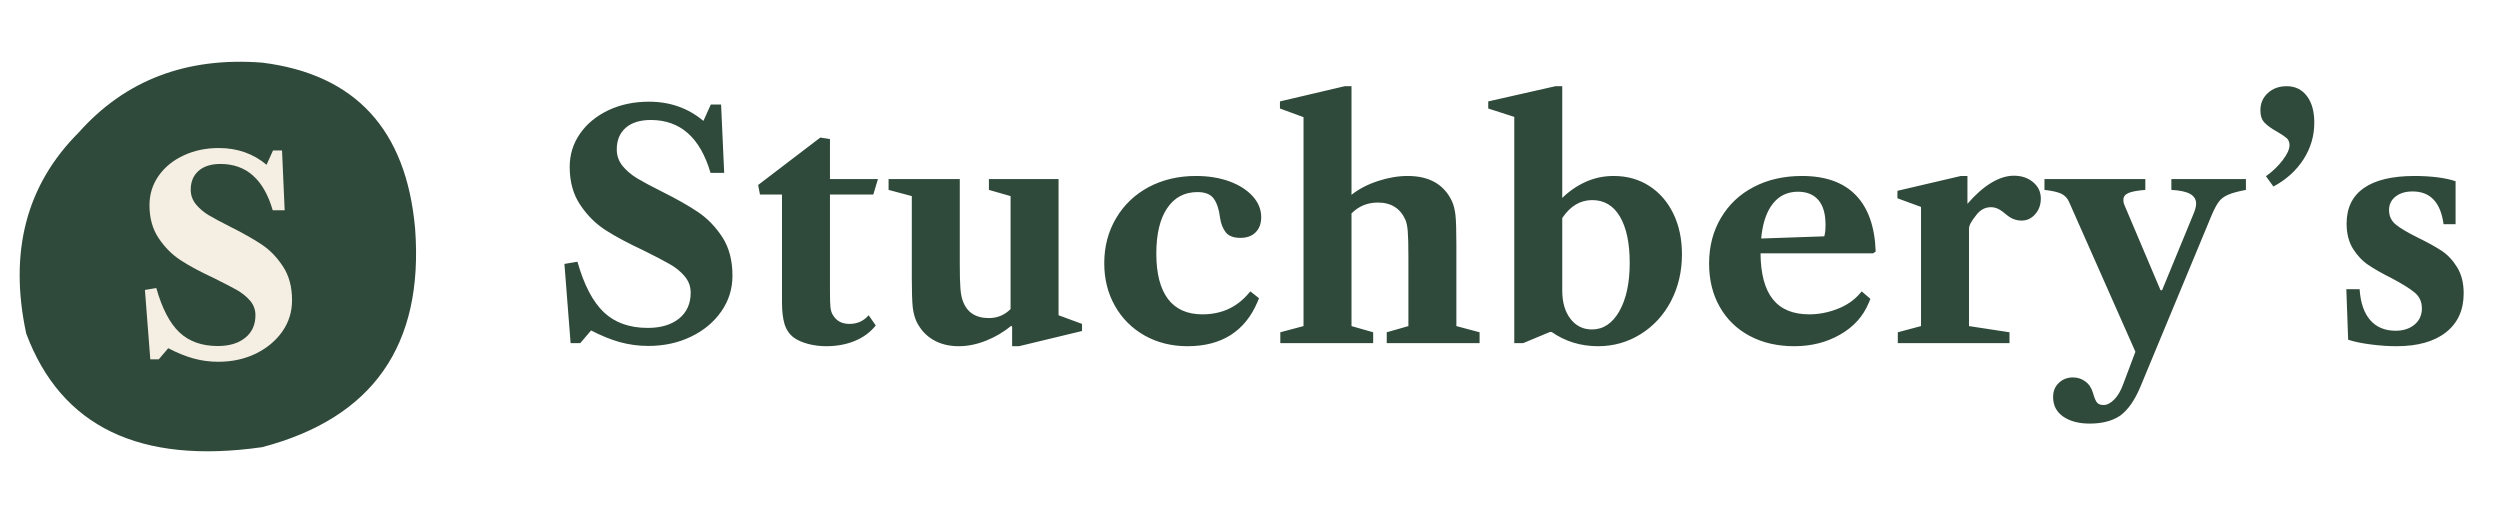
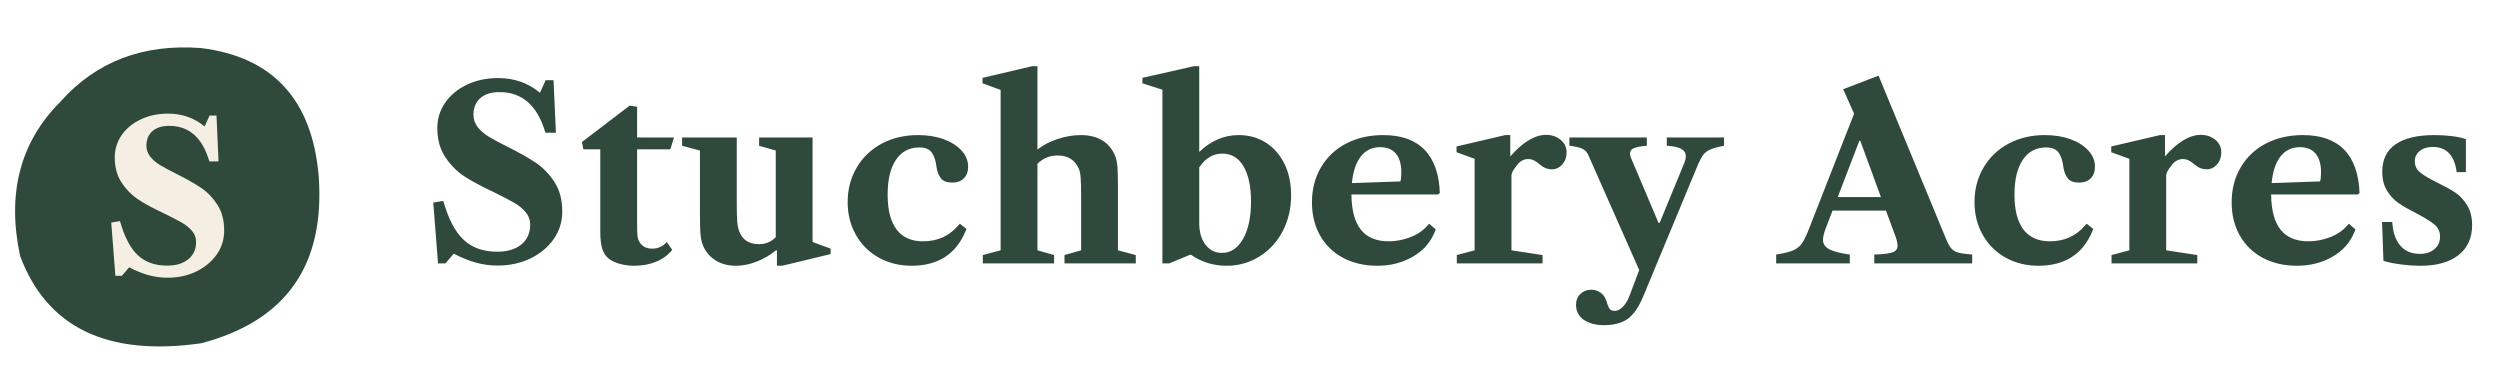
- <svg xmlns="http://www.w3.org/2000/svg" viewBox="0 0 274.62 56" role="img" aria-label="Stuchbery’s">
+ <svg xmlns="http://www.w3.org/2000/svg" viewBox="0 0 357.75 56" role="img" aria-label="Stuchbery Acres">
  <g transform="translate(0 4)">
    <path d="M8.64 10.56 Q16.32 1.92 28.8 2.88 Q44.16 4.8 45.6 21.12 Q47.04 40.32 28.8 45.12 Q8.64 48 2.88 32.64 Q0 19.2 8.64 10.56 Z" fill="#2F4A3A" />
    <path transform="translate(14.34 35.47)" d="M9.70-23.21Q12.74-23.21 14.94-21.37L15.65-22.94L16.64-22.94L16.93-16.37L15.62-16.37Q14.14-21.46 9.88-21.46Q8.33-21.46 7.47-20.70Q6.61-19.94 6.61-18.63Q6.61-17.74 7.17-17.04Q7.74-16.34 8.59-15.83Q9.43-15.33 10.92-14.58Q13.06-13.51 14.42-12.60Q15.77-11.70 16.75-10.19Q17.74-8.69 17.74-6.49Q17.74-4.58 16.67-3.05Q15.59-1.52 13.75-0.62Q11.90 0.27 9.64 0.27Q8.24 0.27 6.93-0.09Q5.62-0.45 4.14-1.22L3.10 0L2.17 0L1.58-7.62L2.83-7.83Q3.78-4.46 5.37-2.96Q6.96-1.46 9.58-1.46Q11.49-1.46 12.60-2.37Q13.72-3.27 13.72-4.85Q13.72-5.74 13.14-6.43Q12.56-7.11 11.67-7.62Q10.77-8.12 9.20-8.90Q6.96-9.94 5.54-10.86Q4.11-11.78 3.10-13.29Q2.08-14.79 2.08-16.93Q2.08-18.72 3.08-20.15Q4.08-21.58 5.82-22.39Q7.56-23.21 9.70-23.21" fill="#F5EFE3" />
  </g>
-   <path transform="translate(60.2 37.69)" d="M11.08-26.52Q14.55-26.52 17.07-24.41L17.88-26.21L19.01-26.21L19.35-18.70L17.85-18.70Q16.15-24.51 11.29-24.51Q9.52-24.51 8.53-23.65Q7.55-22.78 7.55-21.28Q7.55-20.26 8.19-19.46Q8.84-18.67 9.81-18.09Q10.78-17.51 12.48-16.66Q14.93-15.44 16.47-14.40Q18.02-13.36 19.14-11.65Q20.26-9.93 20.26-7.41Q20.26-5.24 19.04-3.49Q17.82-1.73 15.71-0.71Q13.60 0.31 11.02 0.31Q9.42 0.31 7.92-0.10Q6.43-0.51 4.73-1.39L3.54 0L2.48 0L1.80-8.70L3.23-8.94Q4.32-5.10 6.14-3.38Q7.96-1.67 10.95-1.67Q13.12-1.67 14.40-2.70Q15.67-3.74 15.67-5.54Q15.67-6.56 15.01-7.34Q14.35-8.13 13.33-8.70Q12.31-9.28 10.51-10.17Q7.96-11.36 6.32-12.41Q4.69-13.46 3.54-15.18Q2.38-16.90 2.38-19.35Q2.38-21.39 3.52-23.02Q4.66-24.65 6.65-25.59Q8.64-26.52 11.08-26.52M30.56 0.34Q29.54 0.34 28.57 0.09Q27.60-0.17 26.99-0.61Q26.27-1.16 25.98-2.09Q25.70-3.03 25.70-4.49L25.70-16.32L23.28-16.32L23.08-17.37L29.91-22.58L30.97-22.41L30.97-18.02L36.24-18.02L35.73-16.32L30.97-16.32L30.97-5.64Q30.97-4.39 31.03-3.88Q31.10-3.37 31.31-3.06Q31.88-2.11 33.11-2.11Q34.40-2.11 35.22-3.06L36-1.94Q35.11-0.82 33.70-0.24Q32.29 0.34 30.56 0.34M56.08-3.06L58.66-2.11L58.66-1.33L51.73 0.34L50.98 0.34L50.98-1.80L50.88-1.90Q49.65-0.88 48.12-0.27Q46.59 0.34 45.13 0.34Q43.50 0.34 42.31-0.36Q41.12-1.05 40.47-2.38Q40.17-3.03 40.06-3.96Q39.96-4.90 39.96-7.21L39.96-16.15L37.41-16.83L37.41-18.02L45.23-18.02L45.23-8.70Q45.23-6.87 45.30-6Q45.37-5.13 45.57-4.62Q46.25-2.75 48.43-2.75Q49.82-2.75 50.81-3.74L50.81-16.15L48.43-16.83L48.43-18.02L56.08-18.02M70.25 0.34Q67.63 0.34 65.54-0.83Q63.45-2.01 62.28-4.08Q61.10-6.15 61.10-8.77Q61.10-11.53 62.40-13.72Q63.69-15.91 65.98-17.14Q68.28-18.36 71.17-18.36Q73.21-18.36 74.84-17.77Q76.47-17.17 77.41-16.13Q78.34-15.10 78.34-13.84Q78.34-12.78 77.73-12.17Q77.12-11.56 76.06-11.56Q74.91-11.56 74.43-12.19Q73.96-12.82 73.82-13.77Q73.65-15.16 73.12-15.88Q72.60-16.59 71.34-16.59Q69.20-16.59 68.01-14.82Q66.82-13.06 66.82-9.83Q66.82-6.56 68.09-4.86Q69.37-3.16 71.88-3.16Q74.98-3.16 76.91-5.41L77.15-5.68L78.10-4.93L77.93-4.52Q76.91-2.11 74.98-0.88Q73.04 0.34 70.25 0.34M99.78-1.87L102.33-1.19L102.33 0L92.13 0L92.13-1.19L94.51-1.87L94.51-9.49Q94.51-11.42 94.44-12.26Q94.38-13.09 94.17-13.57Q93.32-15.44 91.15-15.44Q89.45-15.44 88.26-14.25L88.26-1.87L90.64-1.19L90.64 0L80.44 0L80.44-1.19L82.99-1.87L82.99-24.82L80.40-25.77L80.40-26.55L87.51-28.22L88.26-28.22L88.26-16.29Q89.45-17.24 91.15-17.80Q92.85-18.36 94.44-18.36Q97.95-18.36 99.27-15.64Q99.58-14.99 99.68-14.06Q99.78-13.12 99.78-10.81M115.35 0.34Q112.49 0.34 110.25-1.22L110.05-1.22L107.12 0L106.14 0L106.14-24.85L103.28-25.77L103.28-26.55L110.66-28.22L111.41-28.22L111.41-15.95Q112.60-17.10 114.02-17.73Q115.45-18.36 117.05-18.36Q119.26-18.36 120.96-17.27Q122.66-16.18 123.61-14.23Q124.56-12.27 124.56-9.76Q124.56-6.94 123.36-4.62Q122.15-2.31 120.03-0.99Q117.90 0.34 115.35 0.34M114.67-1.50Q116.54-1.50 117.68-3.50Q118.82-5.51 118.82-8.81Q118.82-12.07 117.75-13.89Q116.68-15.71 114.70-15.71Q112.73-15.71 111.41-13.74L111.41-5.78Q111.41-3.84 112.31-2.67Q113.21-1.50 114.67-1.50M145.84-10.06L145.56-9.86L133.19-9.86Q133.22-6.46 134.55-4.81Q135.87-3.16 138.53-3.16Q140.09-3.16 141.60-3.74Q143.12-4.32 144.07-5.41L144.31-5.68L145.26-4.86L145.09-4.45Q144.17-2.21 141.94-0.94Q139.72 0.34 136.89 0.34Q134.11 0.34 131.98-0.80Q129.86-1.94 128.70-4Q127.54-6.05 127.54-8.74Q127.54-11.56 128.84-13.75Q130.13-15.95 132.44-17.15Q134.75-18.36 137.74-18.36Q141.62-18.36 143.66-16.25Q145.70-14.14 145.84-10.06M140.19-11.73Q140.33-12.14 140.33-13.02Q140.33-14.79 139.55-15.71Q138.76-16.63 137.30-16.63Q135.57-16.63 134.53-15.30Q133.49-13.97 133.26-11.49M161.02-18.39Q162.28-18.39 163.13-17.68Q163.98-16.97 163.98-15.88Q163.98-14.86 163.36-14.16Q162.75-13.46 161.87-13.46Q160.95-13.46 160.20-14.11Q159.69-14.55 159.30-14.74Q158.91-14.93 158.50-14.93Q157.55-14.93 156.90-14.08Q156.39-13.43 156.28-13.19Q156.16-12.95 156.12-12.80Q156.09-12.65 156.09-12.58L156.09-1.87L160.54-1.19L160.54 0L148.27 0L148.27-1.19L150.82-1.87L150.82-14.96L148.23-15.91L148.23-16.73L155.20-18.36L155.92-18.36L155.92-15.30Q157.21-16.80 158.52-17.60Q159.83-18.39 161.02-18.39M177.30-5.81L180.73-14.14Q181.04-14.86 181.04-15.33Q181.04-16.01 180.38-16.39Q179.71-16.76 178.32-16.83L178.32-18.02L186.51-18.02L186.51-16.83Q185.22-16.59 184.56-16.30Q183.89-16.01 183.54-15.54Q183.18-15.06 182.77-14.11L174.92 4.79Q174 7 172.71 7.96Q171.42 8.84 169.34 8.84Q167.57 8.84 166.45 8.08Q165.33 7.31 165.33 5.92Q165.33 4.96 165.96 4.37Q166.59 3.77 167.51 3.77Q168.29 3.77 168.88 4.22Q169.48 4.66 169.72 5.51Q169.95 6.32 170.18 6.56Q170.40 6.80 170.87 6.80Q171.45 6.80 172.05 6.19Q172.64 5.58 173.01 4.56L174.37 0.95L167.10-15.47Q166.83-16.12 166.23-16.41Q165.64-16.69 164.38-16.83L164.38-18.02L175.46-18.02L175.46-16.83Q174.17-16.73 173.61-16.49Q173.05-16.25 173.05-15.74Q173.05-15.40 173.18-15.13L177.13-5.81M188.71-18.33Q189.83-19.14 190.56-20.11Q191.30-21.08 191.30-21.76Q191.30-22.24 190.97-22.53Q190.65-22.81 189.94-23.22Q189.02-23.73 188.56-24.21Q188.10-24.68 188.10-25.57Q188.10-26.72 188.92-27.47Q189.73-28.22 190.99-28.22Q192.38-28.22 193.20-27.15Q194.02-26.08 194.02-24.21Q194.02-22.03 192.83-20.18Q191.64-18.33 189.53-17.20M205.05-18.36Q206.35-18.36 207.57-18.21Q208.79-18.05 209.54-17.78L209.54-13.06L208.22-13.06Q207.74-16.66 204.82-16.66Q203.66-16.66 202.95-16.10Q202.23-15.54 202.23-14.62Q202.23-13.63 202.98-13.02Q203.73-12.41 205.39-11.59Q206.99-10.81 208-10.15Q209-9.49 209.71-8.33Q210.43-7.17 210.43-5.47Q210.43-2.72 208.49-1.19Q206.55 0.34 203.05 0.34Q201.72 0.34 200.26 0.15Q198.80-0.03 197.74-0.37L197.54-5.92L199-5.92Q199.14-3.71 200.16-2.53Q201.18-1.36 202.95-1.36Q204.24-1.36 205.04-2.04Q205.84-2.72 205.84-3.81Q205.84-4.90 205.04-5.56Q204.24-6.22 202.50-7.14Q200.94-7.92 199.95-8.59Q198.97-9.25 198.27-10.37Q197.57-11.49 197.57-13.12Q197.57-15.71 199.46-17.03Q201.35-18.36 205.05-18.36" fill="#2F4A3A" />
+   <path transform="translate(60.2 37.69)" d="M11.08-26.52Q14.55-26.52 17.07-24.41L17.88-26.21L19.01-26.21L19.35-18.70L17.85-18.70Q16.15-24.51 11.29-24.51Q9.52-24.51 8.53-23.65Q7.55-22.78 7.55-21.28Q7.55-20.26 8.19-19.46Q8.84-18.67 9.81-18.09Q10.78-17.51 12.48-16.66Q14.93-15.44 16.47-14.40Q18.02-13.36 19.14-11.65Q20.26-9.93 20.26-7.41Q20.26-5.24 19.04-3.49Q17.82-1.73 15.71-0.71Q13.60 0.31 11.02 0.31Q9.42 0.31 7.92-0.10Q6.43-0.51 4.73-1.39L3.54 0L2.48 0L1.80-8.70L3.23-8.94Q4.32-5.10 6.14-3.38Q7.96-1.67 10.95-1.67Q13.12-1.67 14.40-2.70Q15.67-3.74 15.67-5.54Q15.67-6.56 15.01-7.34Q14.35-8.13 13.33-8.70Q12.31-9.28 10.51-10.17Q7.96-11.36 6.32-12.41Q4.69-13.46 3.54-15.18Q2.38-16.90 2.38-19.35Q2.38-21.39 3.52-23.02Q4.66-24.65 6.65-25.59Q8.64-26.52 11.08-26.52M30.56 0.34Q29.54 0.34 28.57 0.09Q27.60-0.17 26.99-0.61Q26.27-1.16 25.98-2.09Q25.70-3.03 25.70-4.49L25.70-16.32L23.28-16.32L23.08-17.37L29.91-22.58L30.97-22.41L30.97-18.02L36.24-18.02L35.73-16.32L30.97-16.32L30.97-5.64Q30.97-4.39 31.03-3.88Q31.10-3.37 31.31-3.06Q31.88-2.11 33.11-2.11Q34.40-2.11 35.22-3.06L36-1.94Q35.11-0.82 33.70-0.24Q32.29 0.34 30.56 0.34M56.08-3.06L58.66-2.11L58.66-1.33L51.73 0.34L50.98 0.34L50.98-1.80L50.88-1.90Q49.65-0.88 48.12-0.27Q46.59 0.34 45.13 0.34Q43.50 0.34 42.31-0.36Q41.12-1.05 40.47-2.38Q40.17-3.03 40.06-3.96Q39.96-4.90 39.96-7.21L39.96-16.15L37.41-16.83L37.41-18.02L45.23-18.02L45.23-8.70Q45.23-6.87 45.30-6Q45.37-5.13 45.57-4.62Q46.25-2.75 48.43-2.75Q49.82-2.75 50.81-3.74L50.81-16.15L48.43-16.83L48.43-18.02L56.08-18.02M70.25 0.34Q67.63 0.34 65.54-0.83Q63.45-2.01 62.28-4.08Q61.10-6.15 61.10-8.77Q61.10-11.53 62.40-13.72Q63.69-15.91 65.98-17.14Q68.28-18.36 71.17-18.36Q73.21-18.36 74.84-17.77Q76.47-17.17 77.41-16.13Q78.34-15.10 78.34-13.84Q78.34-12.78 77.73-12.17Q77.12-11.56 76.06-11.56Q74.91-11.56 74.43-12.19Q73.96-12.82 73.82-13.77Q73.65-15.16 73.12-15.88Q72.60-16.59 71.34-16.59Q69.20-16.59 68.01-14.82Q66.82-13.06 66.82-9.83Q66.82-6.56 68.09-4.86Q69.37-3.16 71.88-3.16Q74.98-3.16 76.91-5.41L77.15-5.68L78.10-4.93L77.93-4.52Q76.91-2.11 74.98-0.88Q73.04 0.34 70.25 0.34M99.78-1.87L102.33-1.19L102.33 0L92.13 0L92.13-1.19L94.51-1.87L94.51-9.49Q94.51-11.42 94.44-12.26Q94.38-13.09 94.17-13.57Q93.32-15.44 91.15-15.44Q89.45-15.44 88.26-14.25L88.26-1.87L90.64-1.19L90.64 0L80.44 0L80.44-1.19L82.99-1.87L82.99-24.82L80.40-25.77L80.40-26.55L87.51-28.22L88.26-28.22L88.26-16.29Q89.45-17.24 91.15-17.80Q92.85-18.36 94.44-18.36Q97.95-18.36 99.27-15.64Q99.58-14.99 99.68-14.06Q99.78-13.12 99.78-10.81M115.35 0.34Q112.49 0.34 110.25-1.22L110.05-1.22L107.12 0L106.14 0L106.14-24.85L103.28-25.77L103.28-26.55L110.66-28.22L111.41-28.22L111.41-15.95Q112.60-17.10 114.02-17.73Q115.45-18.36 117.05-18.36Q119.26-18.36 120.96-17.27Q122.66-16.18 123.61-14.23Q124.56-12.27 124.56-9.76Q124.56-6.94 123.36-4.62Q122.15-2.31 120.03-0.99Q117.90 0.34 115.35 0.34M114.67-1.50Q116.54-1.50 117.68-3.50Q118.82-5.51 118.82-8.81Q118.82-12.07 117.75-13.89Q116.68-15.71 114.70-15.71Q112.73-15.71 111.41-13.74L111.41-5.78Q111.41-3.84 112.31-2.67Q113.21-1.50 114.67-1.50M145.84-10.06L145.56-9.86L133.19-9.86Q133.22-6.46 134.55-4.81Q135.87-3.16 138.53-3.16Q140.09-3.16 141.60-3.74Q143.12-4.32 144.07-5.41L144.31-5.68L145.26-4.86L145.09-4.45Q144.17-2.21 141.94-0.94Q139.72 0.34 136.89 0.34Q134.11 0.34 131.98-0.80Q129.86-1.94 128.70-4Q127.54-6.05 127.54-8.74Q127.54-11.56 128.84-13.75Q130.13-15.95 132.44-17.15Q134.75-18.36 137.74-18.36Q141.62-18.36 143.66-16.25Q145.70-14.14 145.84-10.06M140.19-11.73Q140.33-12.14 140.33-13.02Q140.33-14.79 139.55-15.71Q138.76-16.63 137.30-16.63Q135.57-16.63 134.53-15.30Q133.49-13.97 133.26-11.49M161.02-18.39Q162.28-18.39 163.13-17.68Q163.98-16.97 163.98-15.88Q163.98-14.86 163.36-14.16Q162.75-13.46 161.87-13.46Q160.95-13.46 160.20-14.11Q159.69-14.55 159.30-14.74Q158.91-14.93 158.50-14.93Q157.55-14.93 156.90-14.08Q156.39-13.43 156.28-13.19Q156.16-12.95 156.12-12.80Q156.09-12.65 156.09-12.58L156.09-1.87L160.54-1.19L160.54 0L148.27 0L148.27-1.19L150.82-1.87L150.82-14.96L148.23-15.91L148.23-16.73L155.20-18.36L155.92-18.36L155.92-15.30Q157.21-16.80 158.52-17.60Q159.83-18.39 161.02-18.39M177.30-5.81L180.73-14.14Q181.04-14.86 181.04-15.33Q181.04-16.01 180.38-16.39Q179.71-16.76 178.32-16.83L178.32-18.02L186.51-18.02L186.51-16.83Q185.22-16.59 184.56-16.30Q183.89-16.01 183.54-15.54Q183.18-15.06 182.77-14.11L174.92 4.79Q174 7 172.71 7.96Q171.42 8.84 169.34 8.84Q167.57 8.84 166.45 8.08Q165.33 7.31 165.33 5.92Q165.33 4.96 165.96 4.37Q166.59 3.77 167.51 3.77Q168.29 3.77 168.88 4.22Q169.48 4.66 169.72 5.51Q169.95 6.32 170.18 6.56Q170.40 6.80 170.87 6.80Q171.45 6.80 172.05 6.19Q172.64 5.58 173.01 4.56L174.37 0.95L167.10-15.47Q166.83-16.12 166.23-16.41Q165.64-16.69 164.38-16.83L164.38-18.02L175.46-18.02L175.46-16.83Q174.17-16.73 173.61-16.49Q173.05-16.25 173.05-15.74Q173.05-15.40 173.18-15.13L177.13-5.81M218.35-3.33Q218.69-2.52 219.06-2.11Q219.44-1.70 220.08-1.53Q220.73-1.36 222.02-1.26L222.02 0L208.01 0L208.01-1.26Q209.92-1.33 210.63-1.58Q211.34-1.84 211.34-2.52Q211.34-3.06 211.04-3.88L209.68-7.55L202.03-7.55L201.04-4.96Q200.67-3.94 200.67-3.37Q200.67-2.52 201.53-2.04Q202.40-1.56 204.51-1.26L204.51 0L193.97 0L193.97-1.26Q195.64-1.53 196.42-1.87Q197.20-2.21 197.66-2.87Q198.12-3.54 198.70-5.03L205.12-21.42L203.56-24.92L208.62-26.86L218.35-3.33M202.78-9.49L208.96-9.49L206.01-17.54L205.87-17.54M231.50 0.34Q228.88 0.34 226.79-0.83Q224.70-2.01 223.53-4.08Q222.35-6.15 222.35-8.77Q222.35-11.53 223.65-13.72Q224.94-15.91 227.23-17.14Q229.53-18.36 232.42-18.36Q234.46-18.36 236.09-17.77Q237.72-17.17 238.66-16.13Q239.59-15.10 239.59-13.84Q239.59-12.78 238.98-12.17Q238.37-11.56 237.31-11.56Q236.16-11.56 235.68-12.19Q235.21-12.82 235.07-13.77Q234.90-15.16 234.37-15.88Q233.85-16.59 232.59-16.59Q230.45-16.59 229.26-14.82Q228.07-13.06 228.07-9.83Q228.07-6.56 229.34-4.86Q230.62-3.16 233.13-3.16Q236.23-3.16 238.16-5.41L238.40-5.68L239.35-4.93L239.18-4.52Q238.16-2.11 236.23-0.88Q234.29 0.34 231.50 0.34M254.71-18.39Q255.97-18.39 256.82-17.68Q257.67-16.97 257.67-15.88Q257.67-14.86 257.05-14.16Q256.44-13.46 255.56-13.46Q254.64-13.46 253.89-14.11Q253.38-14.55 252.99-14.74Q252.60-14.93 252.19-14.93Q251.24-14.93 250.59-14.08Q250.08-13.43 249.97-13.19Q249.85-12.95 249.81-12.80Q249.78-12.65 249.78-12.58L249.78-1.87L254.23-1.19L254.23 0L241.96 0L241.96-1.19L244.51-1.87L244.51-14.96L241.92-15.91L241.92-16.73L248.89-18.36L249.61-18.36L249.61-15.30Q250.90-16.80 252.21-17.60Q253.52-18.39 254.71-18.39M277.45-10.06L277.17-9.86L264.80-9.86Q264.83-6.46 266.16-4.81Q267.48-3.16 270.14-3.16Q271.70-3.16 273.21-3.74Q274.73-4.32 275.68-5.41L275.92-5.68L276.87-4.86L276.70-4.45Q275.78-2.21 273.55-0.94Q271.33 0.34 268.50 0.34Q265.72 0.34 263.59-0.80Q261.47-1.94 260.31-4Q259.15-6.05 259.15-8.74Q259.15-11.56 260.45-13.75Q261.74-15.95 264.05-17.15Q266.36-18.36 269.35-18.36Q273.23-18.36 275.27-16.25Q277.31-14.14 277.45-10.06M271.80-11.73Q271.94-12.14 271.94-13.02Q271.94-14.79 271.16-15.71Q270.37-16.63 268.91-16.63Q267.18-16.63 266.14-15.30Q265.10-13.97 264.87-11.49M288.18-18.36Q289.48-18.36 290.70-18.21Q291.92-18.05 292.67-17.78L292.67-13.06L291.35-13.06Q290.87-16.66 287.95-16.66Q286.79-16.66 286.08-16.10Q285.36-15.54 285.36-14.62Q285.36-13.63 286.11-13.02Q286.86-12.41 288.52-11.59Q290.12-10.81 291.13-10.15Q292.13-9.49 292.84-8.33Q293.56-7.17 293.56-5.47Q293.56-2.72 291.62-1.19Q289.68 0.34 286.18 0.34Q284.85 0.34 283.39 0.15Q281.93-0.03 280.87-0.37L280.67-5.92L282.13-5.92Q282.27-3.71 283.29-2.53Q284.31-1.36 286.08-1.36Q287.37-1.36 288.17-2.04Q288.97-2.72 288.97-3.81Q288.97-4.90 288.17-5.56Q287.37-6.22 285.63-7.14Q284.07-7.92 283.08-8.59Q282.10-9.25 281.40-10.37Q280.70-11.49 280.70-13.12Q280.70-15.71 282.59-17.03Q284.48-18.36 288.18-18.36" fill="#2F4A3A" />
</svg>
